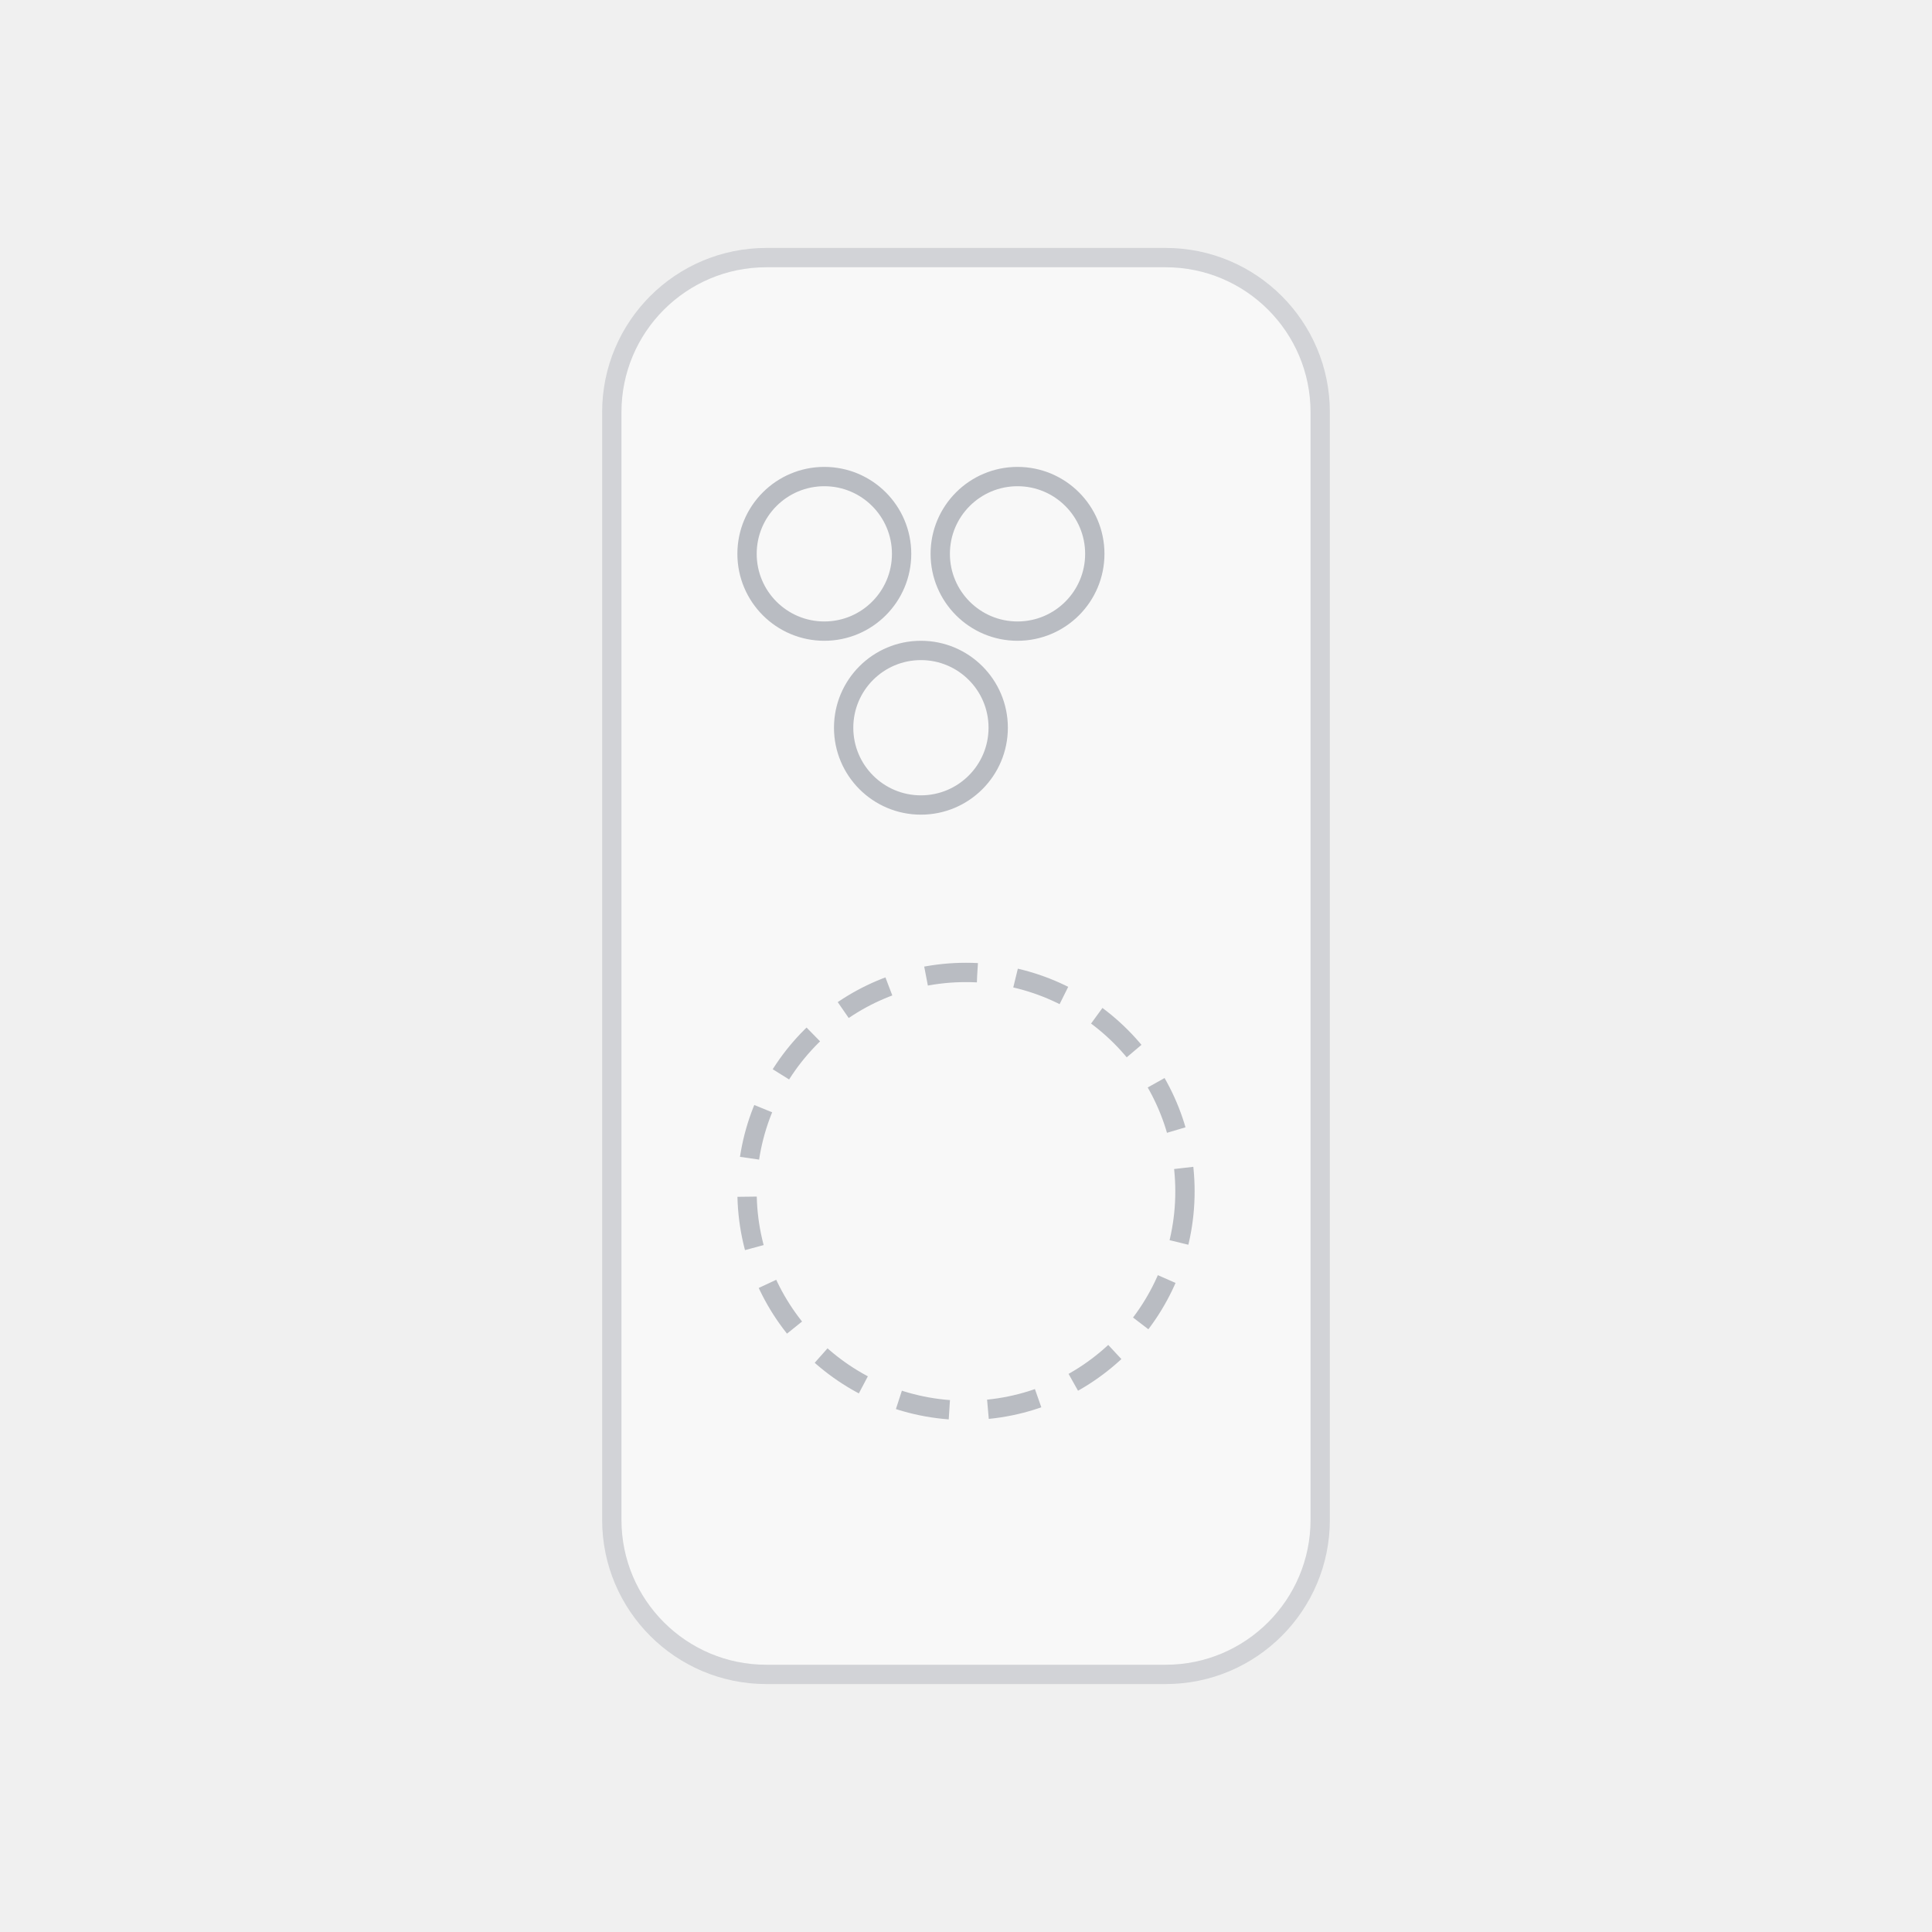
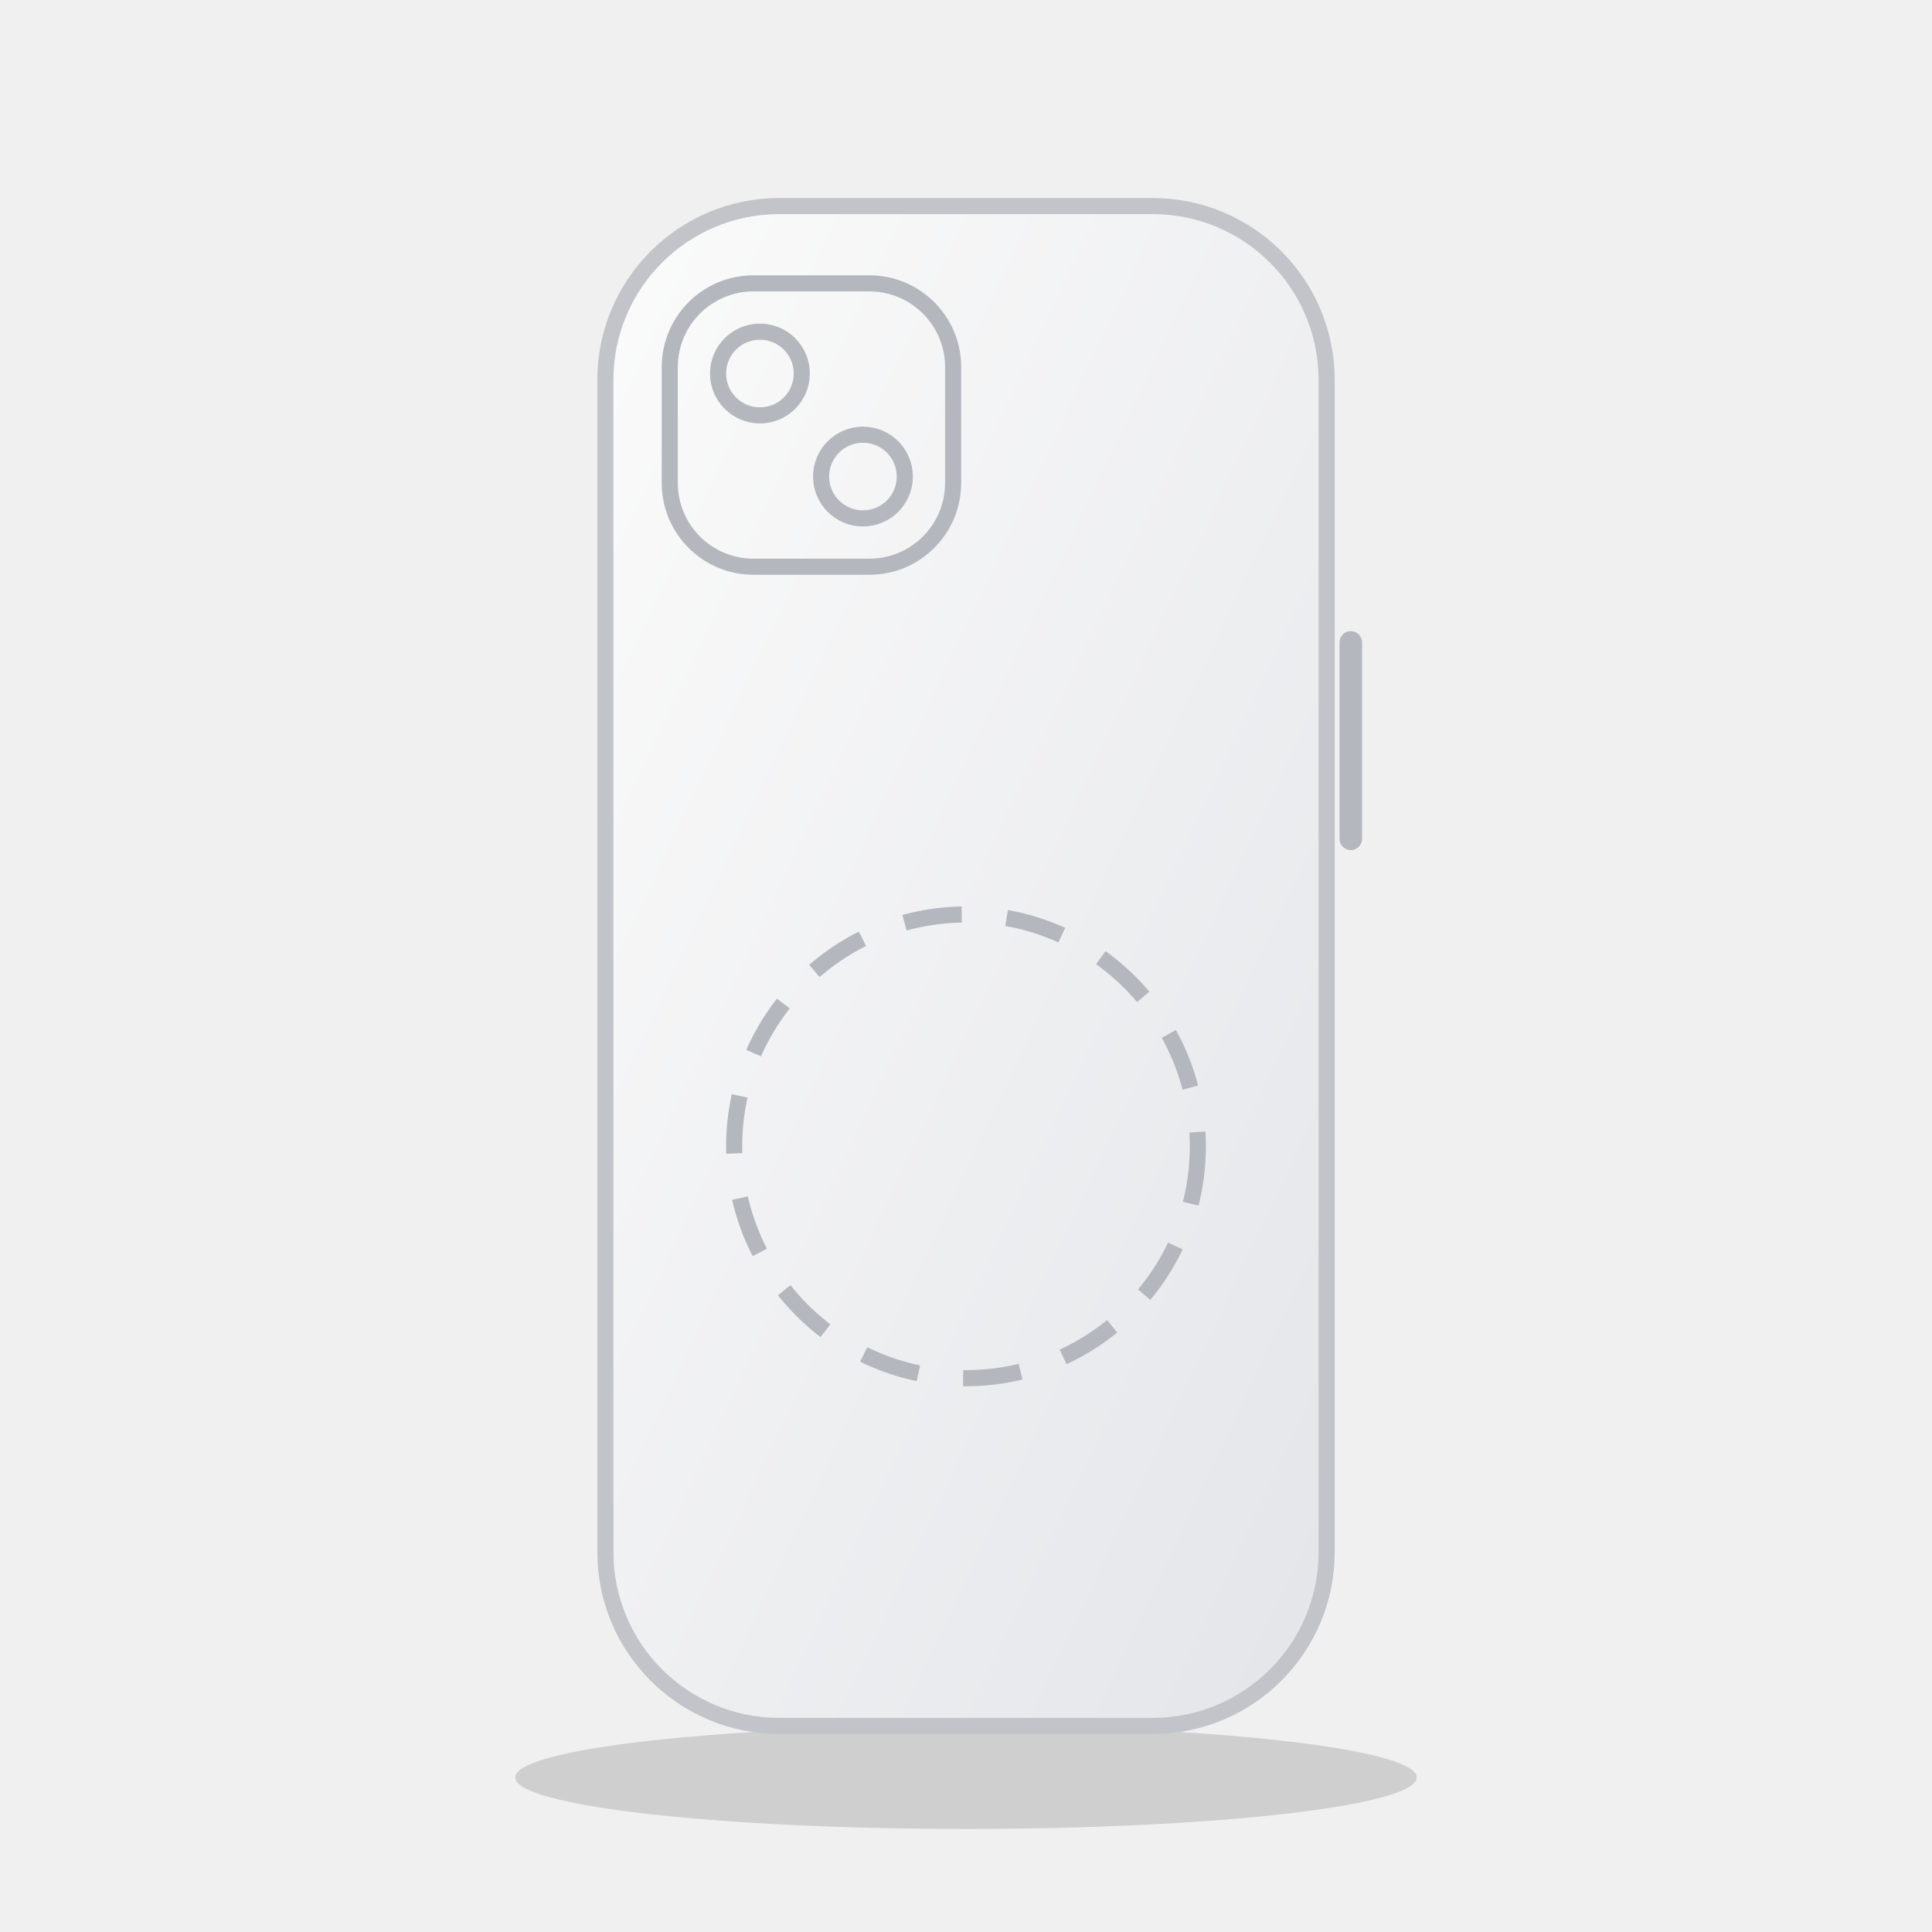
<svg xmlns="http://www.w3.org/2000/svg" viewBox="0 0 300 300">
-   <rect x="95" y="40" width="110" height="220" rx="24" fill="#ffffff" opacity=".55" stroke="#b9bcc2" stroke-width="3" />
-   <g fill="none" stroke="#b9bcc2" stroke-width="3">
-     <circle cx="128" cy="86" r="12" />
-     <circle cx="158" cy="86" r="12" />
-     <circle cx="143" cy="113" r="12" />
-   </g>
-   <circle cx="150" cy="185" r="34" fill="none" stroke="#b9bcc2" stroke-width="3" stroke-dasharray="8 6" />
+   <defs>
+     <linearGradient id="cc" x1="0" y1="0" x2="1" y2="1">
+       <stop offset="0" stop-color="#ffffff" stop-opacity=".75" />
+       <stop offset="1" stop-color="#dfe1e6" stop-opacity=".75" />
+     </linearGradient>
+   </defs>
+   <ellipse cx="150" cy="276" rx="70" ry="8" fill="#000" opacity=".14" />
+   <rect x="94" y="32" width="112" height="236" rx="27" fill="url(#cc)" stroke="#c2c4ca" stroke-width="2.5" />
+   <rect x="104" y="44" width="44" height="44" rx="13" fill="none" stroke="#b4b7be" stroke-width="2.5" />
+   <circle cx="118" cy="58" r="6.5" fill="none" stroke="#b4b7be" stroke-width="2.5" />
+   <circle cx="134" cy="74" r="6.5" fill="none" stroke="#b4b7be" stroke-width="2.5" />
+   <circle cx="150" cy="178" r="36" fill="none" stroke="#b4b7be" stroke-width="2.5" stroke-dasharray="9 7" />
+   <rect x="208" y="98" width="3.5" height="34" rx="1.75" fill="#b4b7be" />
</svg>
